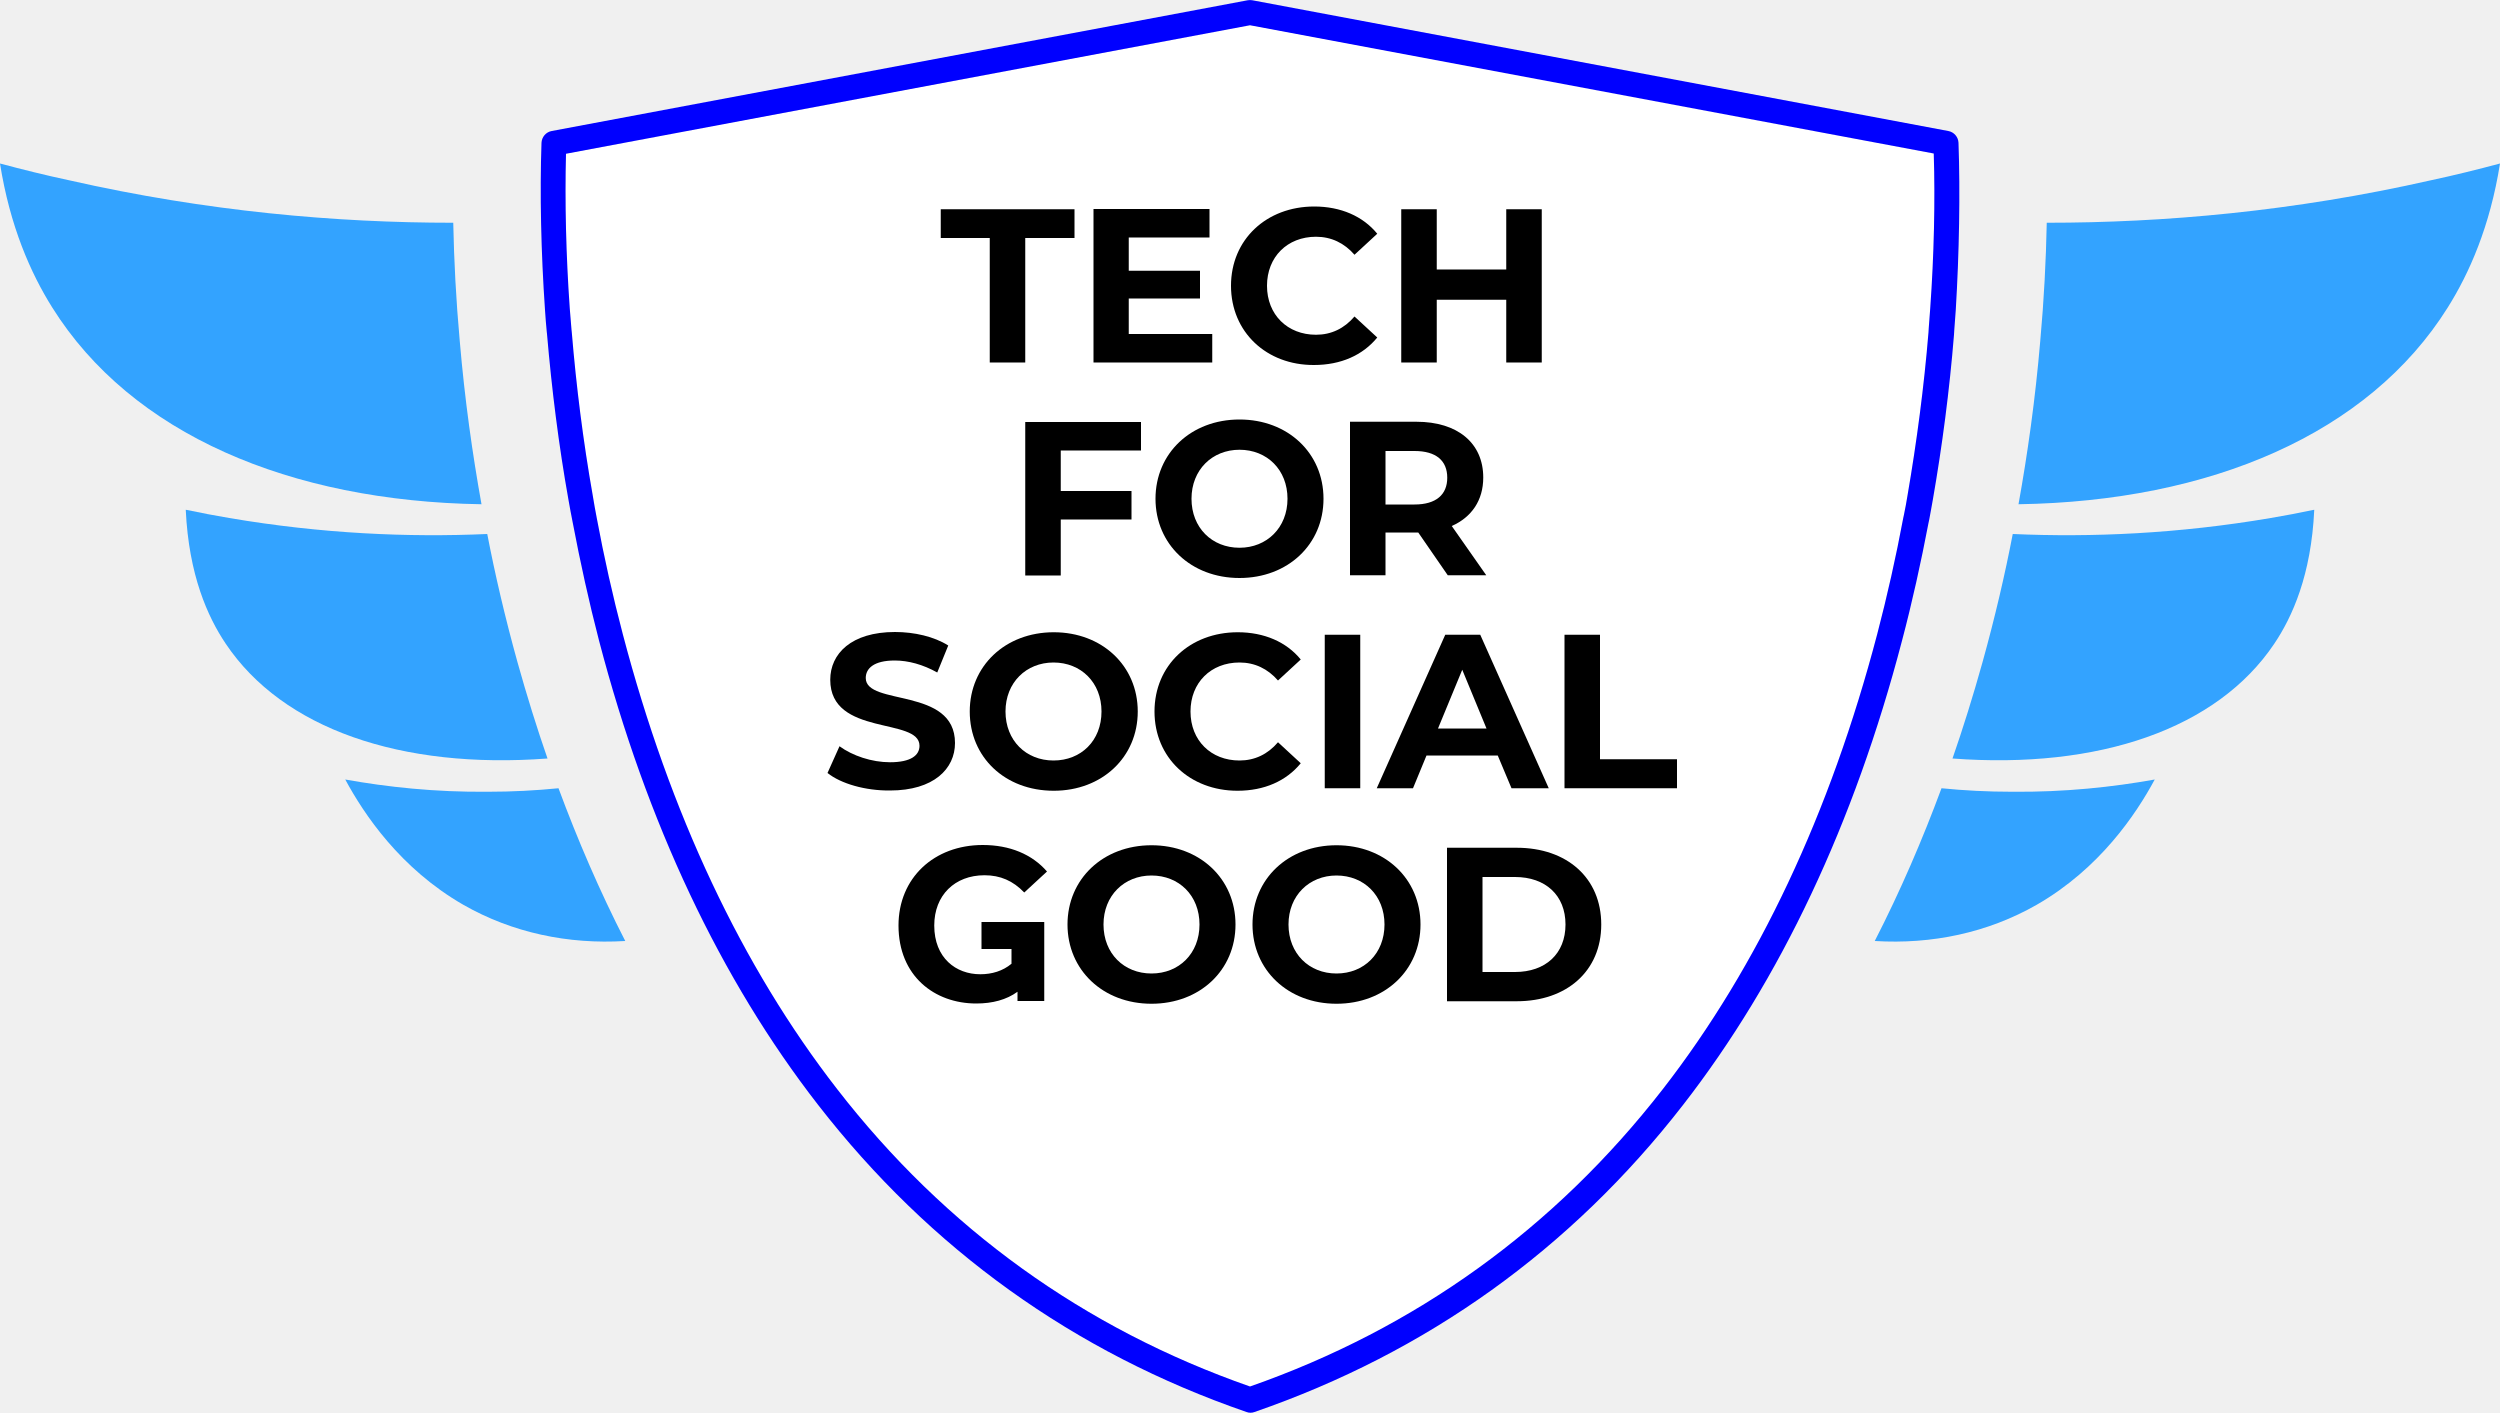
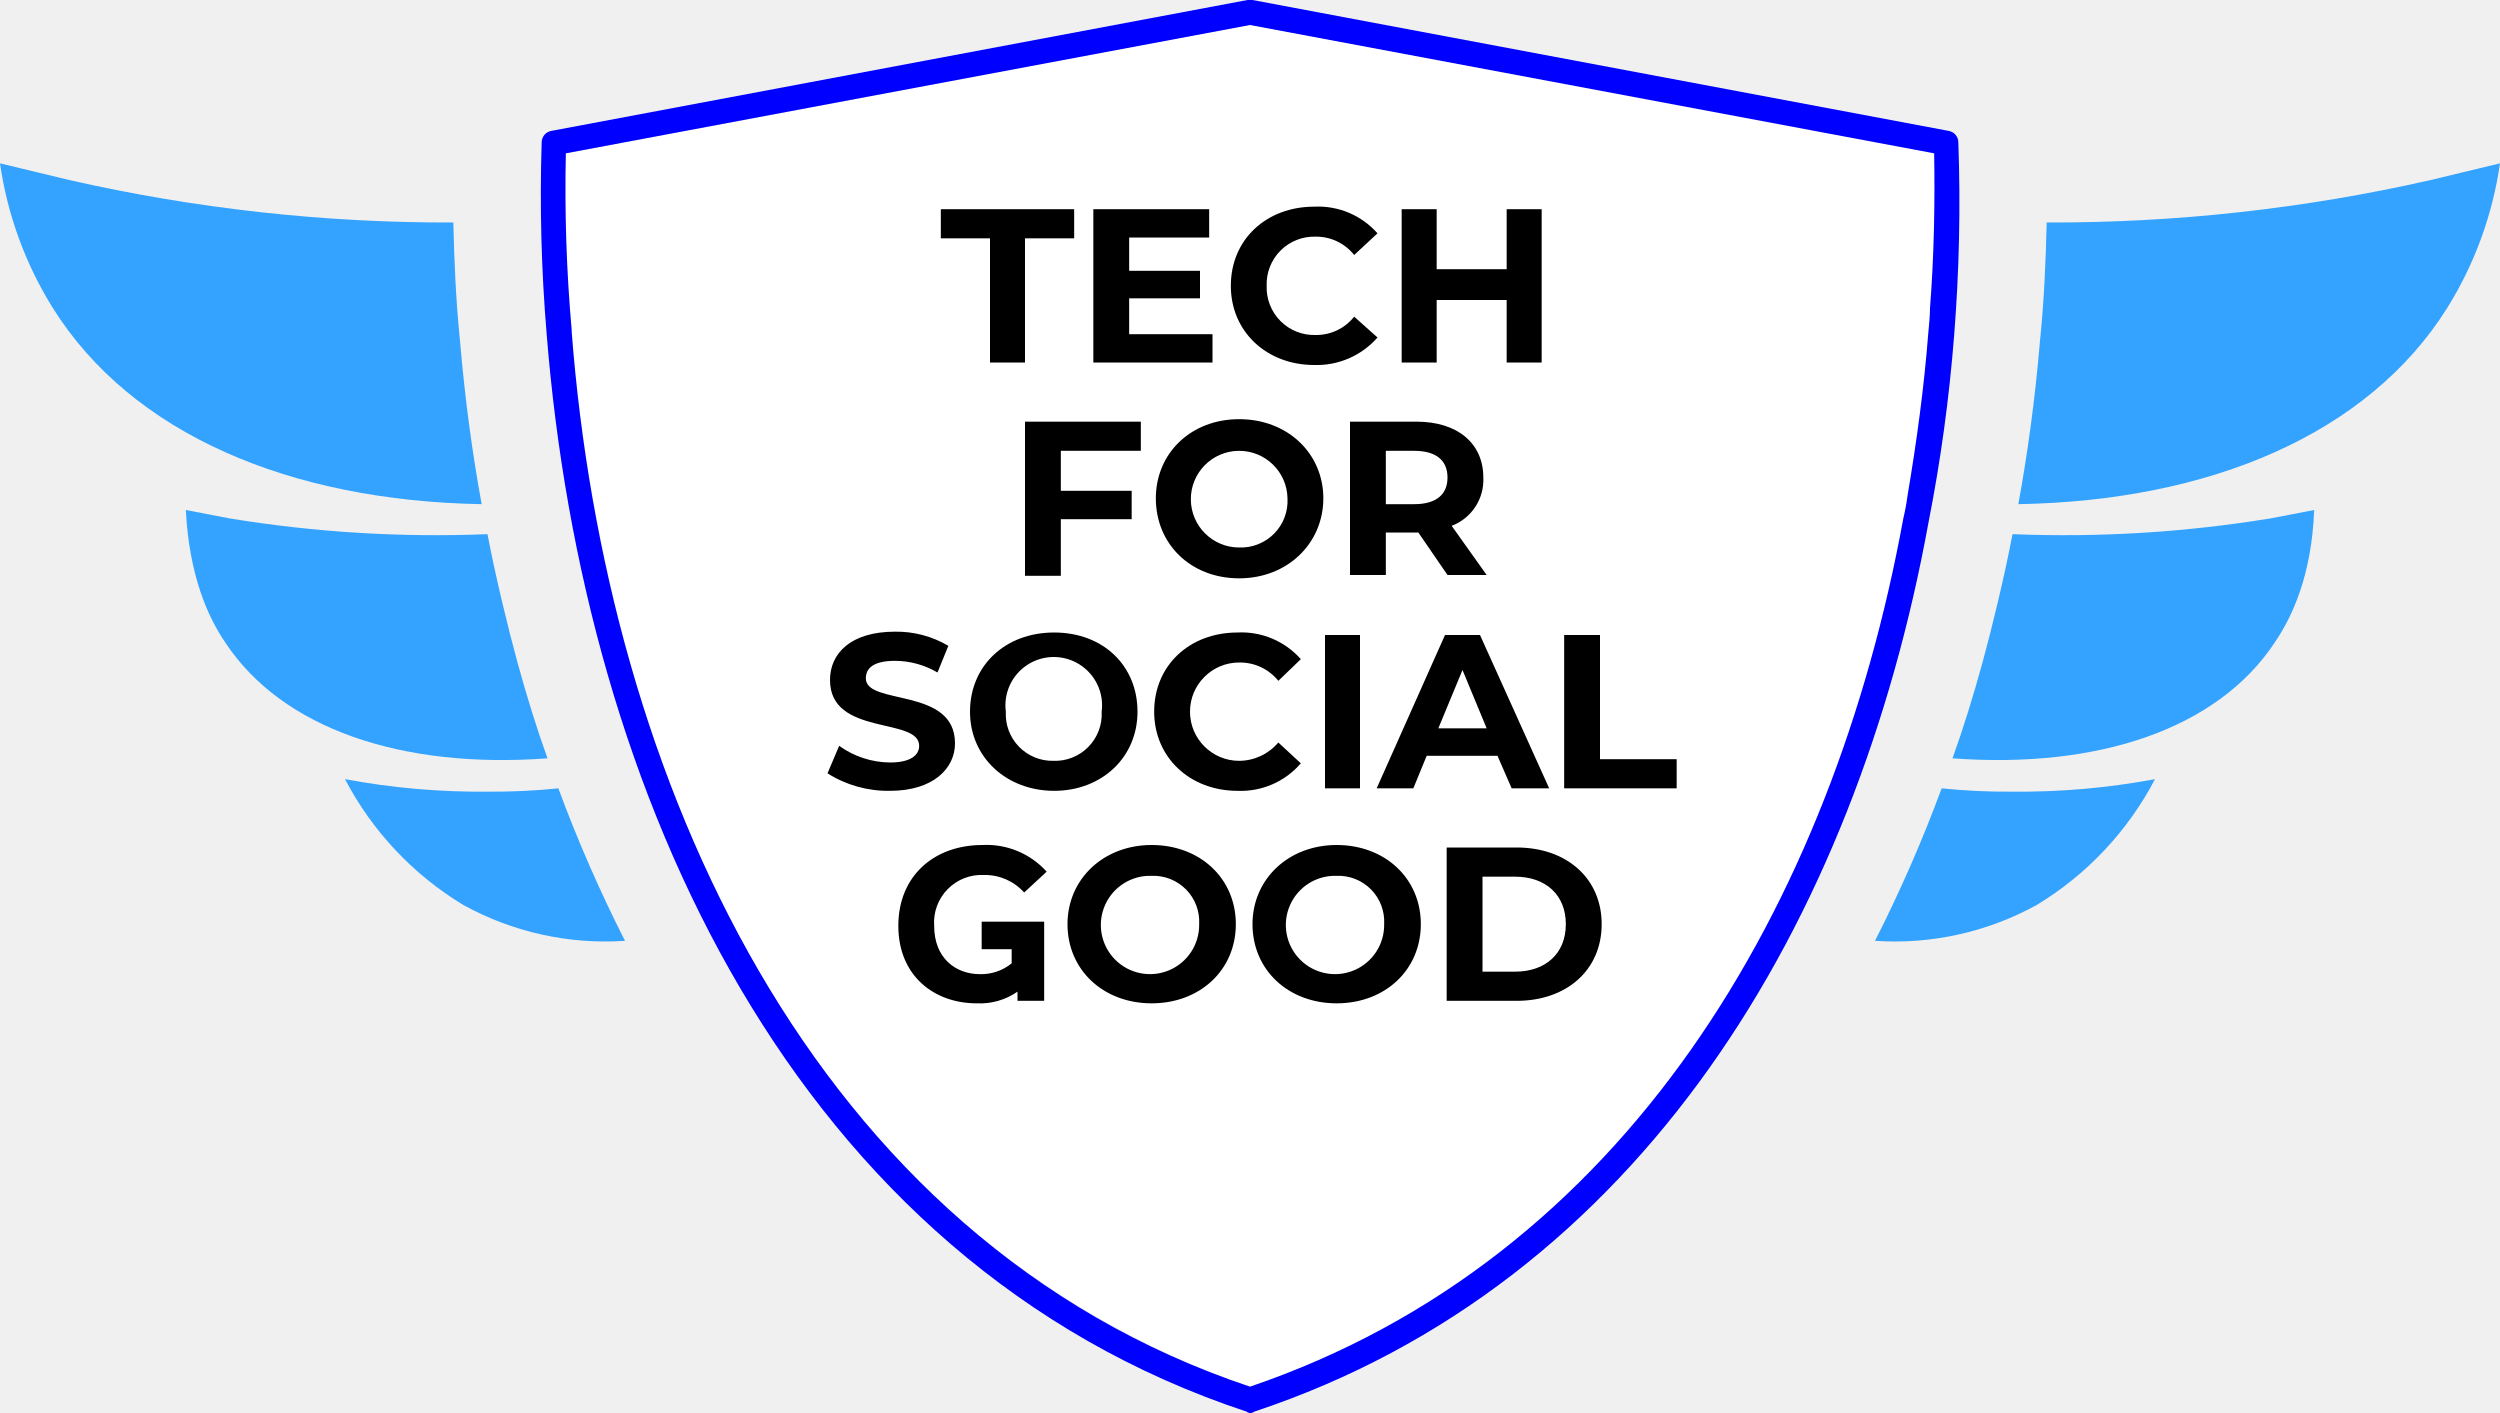
- <svg xmlns="http://www.w3.org/2000/svg" version="1.1" id="Layer_1" x="0px" y="0px" viewBox="0 0 1000 564.9" style="enable-background:new 0 0 1000 564.9;" xml:space="preserve">
-   <style type="text/css">
- 	.st0{fill:#FFFFFF;}
- 	.st1{fill:#33A3FF;}
- 	.st2{fill:#0000FF;}
- </style>
-   <g>
-     <path class="st0" d="M772.1,123.2c-0.2,2.7-0.4,5.3-0.6,8l-0.1,1.7c-1.8,21.8-4.7,43.8-8.4,65.3c-0.4,2.6-0.9,5.1-1.4,7.6l-0.3,1.4   c-2.9,15.5-6.4,31.1-10.4,46.4c-18.8,71.6-47.6,132.9-85.8,182.1c-43.3,55.7-98.8,95.7-165.1,118.9   c-66.4-23.2-121.9-63.2-165.1-118.9c-38.2-49.2-67-110.5-85.8-182.1c-4-15.2-7.5-30.8-10.4-46.4c-0.6-3-1.1-6-1.6-9   c-3.8-21.5-6.6-43.6-8.4-65.4l-0.1-0.9c-0.2-2.9-0.5-5.8-0.7-8.6c-1.5-21.1-2-42.9-1.5-61.8L500,10.1l273.5,51.3   C774.1,80.3,773.6,102,772.1,123.2" />
-     <path class="st1" d="M1000,65.4c-4,25.2-12.3,43.9-20.9,57.6c-31.7,50.6-95,77.5-171.7,78.7c3.6-20,6.7-41.8,8.7-65.3   c1.5-16.5,2.3-32.3,2.6-47.3c46.7,0,98.6-4.5,153.7-17C981.8,70.1,991,67.8,1000,65.4" />
-     <path class="st1" d="M925.7,203.9c-1.2,26.1-8.8,42.9-16,53.6c-22.8,34-70.1,50.3-128.7,45.9c4.2-12.1,8.2-24.9,12-38.5   c5-18,9-35.2,12.1-51.3c31.5,1.4,66.2-0.1,103.2-6.4C914.2,206.2,920,205.1,925.7,203.9" />
-     <path class="st1" d="M861.9,311.8c-7.5,13.9-22,35.6-47.2,50.1c-19.6,11.2-41.9,15.9-64.8,14.5c10.3-20.1,19.1-40.6,26.7-61.1   c9,0.9,18.5,1.4,28.2,1.4C826,316.9,845.2,314.8,861.9,311.8" />
-     <path class="st1" d="M0,65.4c4,25.2,12.3,43.9,20.9,57.6c31.7,50.6,95,77.5,171.7,78.7c-3.6-20-6.7-41.8-8.7-65.3   c-1.5-16.5-2.3-32.3-2.6-47.3c-46.7,0-98.6-4.5-153.7-17C18.2,70.1,9,67.8,0,65.4" />
-     <path class="st1" d="M74.3,203.9c1.2,26.1,8.8,42.9,16,53.6c22.8,34,70.1,50.3,128.7,45.9c-4.2-12.1-8.2-24.9-12-38.5   c-5-18-9-35.2-12.1-51.3c-31.5,1.4-66.2-0.1-103.2-6.4C85.8,206.2,80,205.1,74.3,203.9" />
-     <path class="st1" d="M138.1,311.8c7.5,13.9,22,35.6,47.2,50.1c19.6,11.2,41.9,15.9,64.8,14.5c-10.3-20.1-19.1-40.6-26.7-61.1   c-9.1,0.9-18.5,1.4-28.2,1.4C174,316.9,154.8,314.8,138.1,311.8" />
-     <path class="st2" d="M783.4,57.1c-0.1-2.3-1.8-4.3-4.1-4.7L500.9,0.1c-0.6-0.1-1.2-0.1-1.8,0L220.7,52.4c-2.3,0.4-4,2.4-4.1,4.7   c-0.7,20.1-0.2,43.9,1.4,66.9c0.2,2.9,0.4,5.8,0.7,8.7l0.1,0.9c1.9,22.2,4.7,44.6,8.6,66.4c0.5,3,1.1,6,1.7,9.1   c3,15.8,6.5,31.7,10.5,47.1c19.1,73,48.6,135.5,87.6,185.7c44.8,57.7,102.4,99.1,171.4,122.9c0.5,0.2,1.1,0.3,1.6,0.3   s1.1-0.1,1.6-0.3c68.9-23.8,126.6-65.1,171.4-122.8c39-50.2,68.5-112.7,87.6-185.7c4.1-15.5,7.6-31.4,10.6-47.1l0.3-1.4   c0.5-2.5,0.9-5.1,1.4-7.7c3.8-21.8,6.7-44,8.5-66.2l0.1-1.7c0.2-2.7,0.4-5.4,0.6-8.1C783.7,100.9,784.1,77.2,783.4,57.1    M772.1,123.2c-0.2,2.7-0.4,5.3-0.6,8l-0.1,1.7c-1.8,21.8-4.7,43.8-8.4,65.3c-0.4,2.6-0.9,5.1-1.4,7.6l-0.3,1.4   c-2.9,15.5-6.4,31.1-10.4,46.4c-18.8,71.6-47.6,132.9-85.8,182.1c-43.3,55.7-98.8,95.7-165.1,118.9   c-66.4-23.2-121.9-63.2-165.1-118.9c-38.2-49.2-67-110.5-85.8-182.1c-4-15.2-7.5-30.8-10.4-46.4c-0.6-3-1.1-6-1.6-9   c-3.8-21.5-6.6-43.6-8.4-65.4l-0.1-0.9c-0.2-2.9-0.5-5.8-0.7-8.6c-1.5-21.1-2-42.9-1.5-61.8L500,10.1l273.5,51.3   C774.1,80.3,773.6,102,772.1,123.2" />
-     <polygon points="395.9,95.2 376.3,95.2 376.3,83.7 429.8,83.7 429.8,95.2 410.1,95.2 410.1,145 395.9,145 395.9,95.2  " />
-     <polygon points="484.9,133.6 484.9,145 437.4,145 437.4,83.6 483.8,83.6 483.8,95 451.5,95 451.5,108.3 480,108.3 480,119.4    451.5,119.4 451.5,133.6  " />
-     <path d="M492.4,114.3c0-18.5,14.2-31.7,33.3-31.7c10.6,0,19.5,3.9,25.2,10.9l-9.1,8.4c-4.1-4.7-9.3-7.2-15.4-7.2   c-11.5,0-19.6,8.1-19.6,19.6c0,11.6,8.2,19.6,19.6,19.6c6.1,0,11.3-2.5,15.4-7.3l9.1,8.4c-5.8,7.1-14.6,11-25.3,11   C506.6,146.1,492.4,132.8,492.4,114.3" />
-     <polygon points="616.7,83.7 616.7,145 602.5,145 602.5,119.9 574.7,119.9 574.7,145 560.5,145 560.5,83.7 574.7,83.7 574.7,107.8    602.5,107.8 602.5,83.7  " />
-     <polygon points="424.3,180.2 424.3,196.4 452.6,196.4 452.6,207.8 424.3,207.8 424.3,230.2 410.1,230.2 410.1,168.8 456.4,168.8    456.4,180.2  " />
-     <path d="M462.2,199.5c0-18.2,14.2-31.7,33.6-31.7c19.3,0,33.6,13.4,33.6,31.7c0,18.3-14.3,31.7-33.6,31.7   C476.4,231.2,462.2,217.7,462.2,199.5 M515,199.5c0-11.6-8.2-19.6-19.2-19.6c-10.9,0-19.2,8-19.2,19.6c0,11.6,8.2,19.6,19.2,19.6   C506.7,219.1,515,211.1,515,199.5" />
-     <path d="M579.1,230.1l-11.8-17.1h-0.7h-12.4v17.1H540v-61.4h26.6c16.4,0,26.7,8.5,26.7,22.3c0,9.2-4.7,15.9-12.6,19.4l13.8,19.7   H579.1z M565.8,180.4h-11.6v21.4h11.6c8.7,0,13.1-4,13.1-10.7C578.9,184.3,574.5,180.4,565.8,180.4" />
-     <path d="M331,309.2l4.8-10.7c5.2,3.8,12.9,6.4,20.2,6.4c8.4,0,11.8-2.8,11.8-6.6c0-11.5-35.7-3.6-35.7-26.4   c0-10.4,8.4-19.1,25.9-19.1c7.7,0,15.6,1.8,21.3,5.4l-4.4,10.8c-5.7-3.2-11.6-4.8-17-4.8c-8.4,0-11.6,3.2-11.6,7   c0,11.3,35.7,3.5,35.7,26c0,10.3-8.5,19-26,19C346.2,316.3,336.4,313.5,331,309.2" />
-     <path d="M387.9,284.6c0-18.2,14.2-31.7,33.6-31.7c19.3,0,33.6,13.4,33.6,31.7c0,18.3-14.3,31.7-33.6,31.7   C402,316.3,387.9,302.9,387.9,284.6 M440.6,284.6c0-11.6-8.2-19.6-19.2-19.6c-10.9,0-19.2,8-19.2,19.6c0,11.6,8.2,19.6,19.2,19.6   C432.4,304.2,440.6,296.3,440.6,284.6" />
-     <path d="M461.8,284.6c0-18.5,14.2-31.7,33.3-31.7c10.6,0,19.5,3.9,25.2,10.9l-9.1,8.4c-4.1-4.7-9.3-7.2-15.4-7.2   c-11.5,0-19.6,8.1-19.6,19.6c0,11.6,8.2,19.6,19.6,19.6c6.1,0,11.3-2.5,15.4-7.3l9.1,8.4c-5.8,7.1-14.6,11-25.3,11   C476,316.3,461.8,303.1,461.8,284.6" />
-     <rect x="529.9" y="253.9" width="14.2" height="61.4" />
-     <path d="M599.1,302.2h-28.5l-5.4,13.1h-14.5l27.4-61.4h14l27.4,61.4h-14.9L599.1,302.2z M594.6,291.4l-9.7-23.5l-9.7,23.5H594.6z" />
-     <polygon points="625.8,253.9 640,253.9 640,303.7 670.8,303.7 670.8,315.3 625.8,315.3 625.8,253.9  " />
-     <path d="M427,369.8c0-18.2,14.2-31.7,33.6-31.7c19.3,0,33.6,13.4,33.6,31.7s-14.3,31.7-33.6,31.7C441.2,401.5,427,388,427,369.8    M479.8,369.8c0-11.6-8.2-19.6-19.2-19.6c-10.9,0-19.2,8-19.2,19.6c0,11.6,8.2,19.6,19.2,19.6S479.8,381.4,479.8,369.8" />
-     <path d="M501,369.8c0-18.2,14.2-31.7,33.6-31.7c19.3,0,33.6,13.4,33.6,31.7s-14.3,31.7-33.6,31.7C515.2,401.5,501,388,501,369.8    M553.8,369.8c0-11.6-8.2-19.6-19.2-19.6c-10.9,0-19.2,8-19.2,19.6c0,11.6,8.2,19.6,19.2,19.6S553.8,381.4,553.8,369.8" />
-     <path d="M578.8,339.1h27.9c20.1,0,33.8,12.1,33.8,30.7c0,18.6-13.8,30.7-33.8,30.7h-27.9V339.1z M606,388.8   c12.2,0,20.2-7.3,20.2-19c0-11.7-8-19-20.2-19h-13v38H606z" />
-     <path d="M417.7,368.8v31.6H407v-3.7c-4.4,3.2-10,4.7-16.5,4.7c-16.7,0-31.1-11-31.1-31.2c0-19,14.2-32.2,33.7-32.2   c10.8,0,19.7,3.7,25.7,10.6l-9.1,8.4c-4.5-4.7-9.6-6.9-15.9-6.9c-11.9,0-20.1,8-20.1,20.1c0,13,8.7,19.5,18.4,19.5   c4.7,0,9-1.3,12.5-4.2v-5.9h-12v-10.8H417.7z" />
-   </g>
+ <svg xmlns="http://www.w3.org/2000/svg" viewBox="0 0 300 169.5">
+   <path d="M231.6,37c0,.8-.1,1.5-.1,2.4v.5c-.5,6.5-1.4,13.1-2.5,19.6-.1.7-.3,1.5-.4,2.2v.5c-.9,4.6-1.9,9.3-3.1,13.9-5.7,21.5-14.3,39.8-25.8,54.6A106.5,106.5,0,0,1,150,166.4a106,106,0,0,1-49.5-35.7C89,115.9,80.4,97.6,74.7,76.1c-1.2-4.6-2.2-9.3-3.1-13.9-.2-.9-.3-1.8-.5-2.7-1.1-6.5-2-13.1-2.5-19.7v-.2a24.6,24.6,0,0,1-.2-2.6c-.5-6.3-.6-12.9-.5-18.6L150,3l82.1,15.4c.1,5.7,0,12.2-.5,18.6" fill="#fff" />
+   <path d="M300,19.6a44.9,44.9,0,0,1-6.3,17.3c-9.5,15.2-28.5,23.2-51.5,23.6,1.1-6,2-12.5,2.6-19.6.5-4.9.7-9.7.8-14.2a205,205,0,0,0,46.1-5.1l8.3-2M277.7,61.2c-.3,7.8-2.6,12.8-4.8,16-6.8,10.2-21,15.1-38.6,13.8,1.3-3.6,2.5-7.5,3.6-11.5s2.7-10.6,3.6-15.4a153.4,153.4,0,0,0,31-1.9l5.2-1M258.6,93.5a38.5,38.5,0,0,1-14.2,15.1,35.3,35.3,0,0,1-19.4,4.3,172.1,172.1,0,0,0,8-18.3,76.3,76.3,0,0,0,8.4.4,88.8,88.8,0,0,0,17.2-1.5M0,19.6A44.9,44.9,0,0,0,6.3,36.9c9.5,15.2,28.5,23.2,51.5,23.6-1.1-6-2-12.5-2.6-19.6-.5-4.9-.7-9.7-.8-14.2A205,205,0,0,1,8.3,21.6L0,19.6M22.3,61.2c.4,7.8,2.6,12.8,4.8,16,6.8,10.2,21,15.1,38.6,13.8-1.3-3.6-2.5-7.5-3.6-11.5s-2.7-10.6-3.6-15.4a153.4,153.4,0,0,1-31-1.9l-5.2-1M41.4,93.5a38.5,38.5,0,0,0,14.2,15.1A35.3,35.3,0,0,0,75,112.9a172.1,172.1,0,0,1-8-18.3,76.3,76.3,0,0,1-8.4.4,88.8,88.8,0,0,1-17.2-1.5" fill="#33a3ff" />
+   <path d="M235,17.1a1.4,1.4,0,0,0-1.2-1.4L150.3,0h-.6L66.2,15.7A1.4,1.4,0,0,0,65,17.1a200.2,200.2,0,0,0,.6,23c4.4,55,29.6,111.3,84,129.3a.7.7,0,0,0,.9,0c46.4-15.4,72.2-58.9,80.9-106.6a194.7,194.7,0,0,0,3.1-22.6,201.7,201.7,0,0,0,.5-23.1M231.6,37c0,.9-.1,1.9-.2,2.9-.5,6.5-1.4,13.1-2.5,19.6a25.6,25.6,0,0,1-.5,2.7c-8.5,46.5-33.4,88.9-78.4,104.2C97.3,148.8,72.7,93.2,68.6,39.8v-.2a191.6,191.6,0,0,1-.7-21.2L150,3l82.1,15.4c.1,5.7,0,12.2-.5,18.6" fill="blue" />
+   <path d="M118.8,28.6h-5.9V25.1h16v3.5H123V43.5h-4.2Zm26.7,11.5v3.4H131.2V25.1h13.9v3.4h-9.6v4H144v3.3h-8.5v4.3Zm2.2-5.8c0-5.6,4.3-9.5,10-9.5a9.5,9.5,0,0,1,7.6,3.2l-2.8,2.6a5.8,5.8,0,0,0-4.6-2.2,5.7,5.7,0,0,0-5.9,5.9,5.7,5.7,0,0,0,5.9,5.9,5.8,5.8,0,0,0,4.6-2.2l2.8,2.5a9.7,9.7,0,0,1-7.6,3.3c-5.7,0-10-4-10-9.5M185,25.1V43.5h-4.2V36h-8.4v7.5h-4.2V25.1h4.2v7.2h8.4V25.1Zm-57.7,29v4.8h8.5v3.4h-8.5v6.8H123V50.6h13.9v3.5Zm11.4,5.7c0-5.4,4.2-9.5,10-9.5s10.1,4.1,10.1,9.5-4.3,9.6-10.1,9.6-10-4.1-10-9.6m15.8,0a5.8,5.8,0,1,0-5.8,5.9,5.6,5.6,0,0,0,5.8-5.9M173.7,69l-3.5-5.1h-3.9V69H162V50.6h8c4.9,0,8,2.6,8,6.7a5.9,5.9,0,0,1-3.8,5.8l4.2,5.9Zm-4-14.9h-3.4v6.4h3.4c2.7,0,4-1.2,4-3.2s-1.3-3.2-4-3.2M99.3,92.8l1.4-3.3a10.6,10.6,0,0,0,6.1,2c2.5,0,3.5-.9,3.5-2,0-3.5-10.7-1.1-10.7-7.9,0-3.2,2.5-5.8,7.8-5.8a12.2,12.2,0,0,1,6.4,1.7l-1.3,3.2a10.1,10.1,0,0,0-5.1-1.4c-2.6,0-3.5.9-3.5,2.1,0,3.3,10.7,1,10.7,7.8,0,3-2.6,5.7-7.8,5.7a13.6,13.6,0,0,1-7.5-2.1m17.1-7.4c0-5.5,4.2-9.5,10.1-9.5s10,4,10,9.5-4.3,9.5-10,9.5-10.1-4-10.1-9.5m15.8,0a5.8,5.8,0,1,0-11.5,0,5.6,5.6,0,0,0,5.7,5.9,5.6,5.6,0,0,0,5.8-5.9m6.3,0c0-5.6,4.3-9.5,10-9.5a9.5,9.5,0,0,1,7.6,3.2l-2.7,2.6a5.9,5.9,0,0,0-4.7-2.2,5.9,5.9,0,0,0,0,11.8,6.2,6.2,0,0,0,4.7-2.2l2.7,2.5a9.5,9.5,0,0,1-7.6,3.3c-5.7,0-10-4-10-9.5M159,76.2h4.2V94.6H159Zm20.7,14.5h-8.5l-1.6,3.9h-4.4l8.2-18.4h4.2l8.3,18.4h-4.5Zm-1.3-3.3-2.9-7-2.9,7Zm9.3-11.2H192V91.1h9.2v3.5H187.7Zm-59.6,34.7c0-5.4,4.3-9.5,10.1-9.5s10.1,4,10.1,9.5-4.3,9.5-10.1,9.5-10.1-4-10.1-9.5m15.8,0a5.5,5.5,0,0,0-5.7-5.8,5.9,5.9,0,1,0,5.7,5.8m6.4,0c0-5.4,4.3-9.5,10.1-9.5s10.1,4,10.1,9.5-4.3,9.5-10.1,9.5-10.1-4-10.1-9.5m15.8,0a5.5,5.5,0,0,0-5.7-5.8,5.9,5.9,0,1,0,5.7,5.8m7.5-9.2H182c6,0,10.2,3.7,10.2,9.2s-4.2,9.2-10.2,9.2h-8.4Zm8.2,14.9c3.7,0,6.1-2.2,6.1-5.7s-2.4-5.7-6.1-5.7h-3.9v11.4Zm-56.5-6v9.5h-3.2V119a7.9,7.9,0,0,1-4.9,1.4c-5.1,0-9.4-3.3-9.4-9.3s4.3-9.7,10.1-9.7a9.7,9.7,0,0,1,7.7,3.2l-2.7,2.5a6.3,6.3,0,0,0-4.8-2.1,5.7,5.7,0,0,0-6,6.1c0,3.9,2.6,5.8,5.5,5.8a5.8,5.8,0,0,0,3.8-1.3v-1.7h-3.6v-3.3Z" />
</svg>
